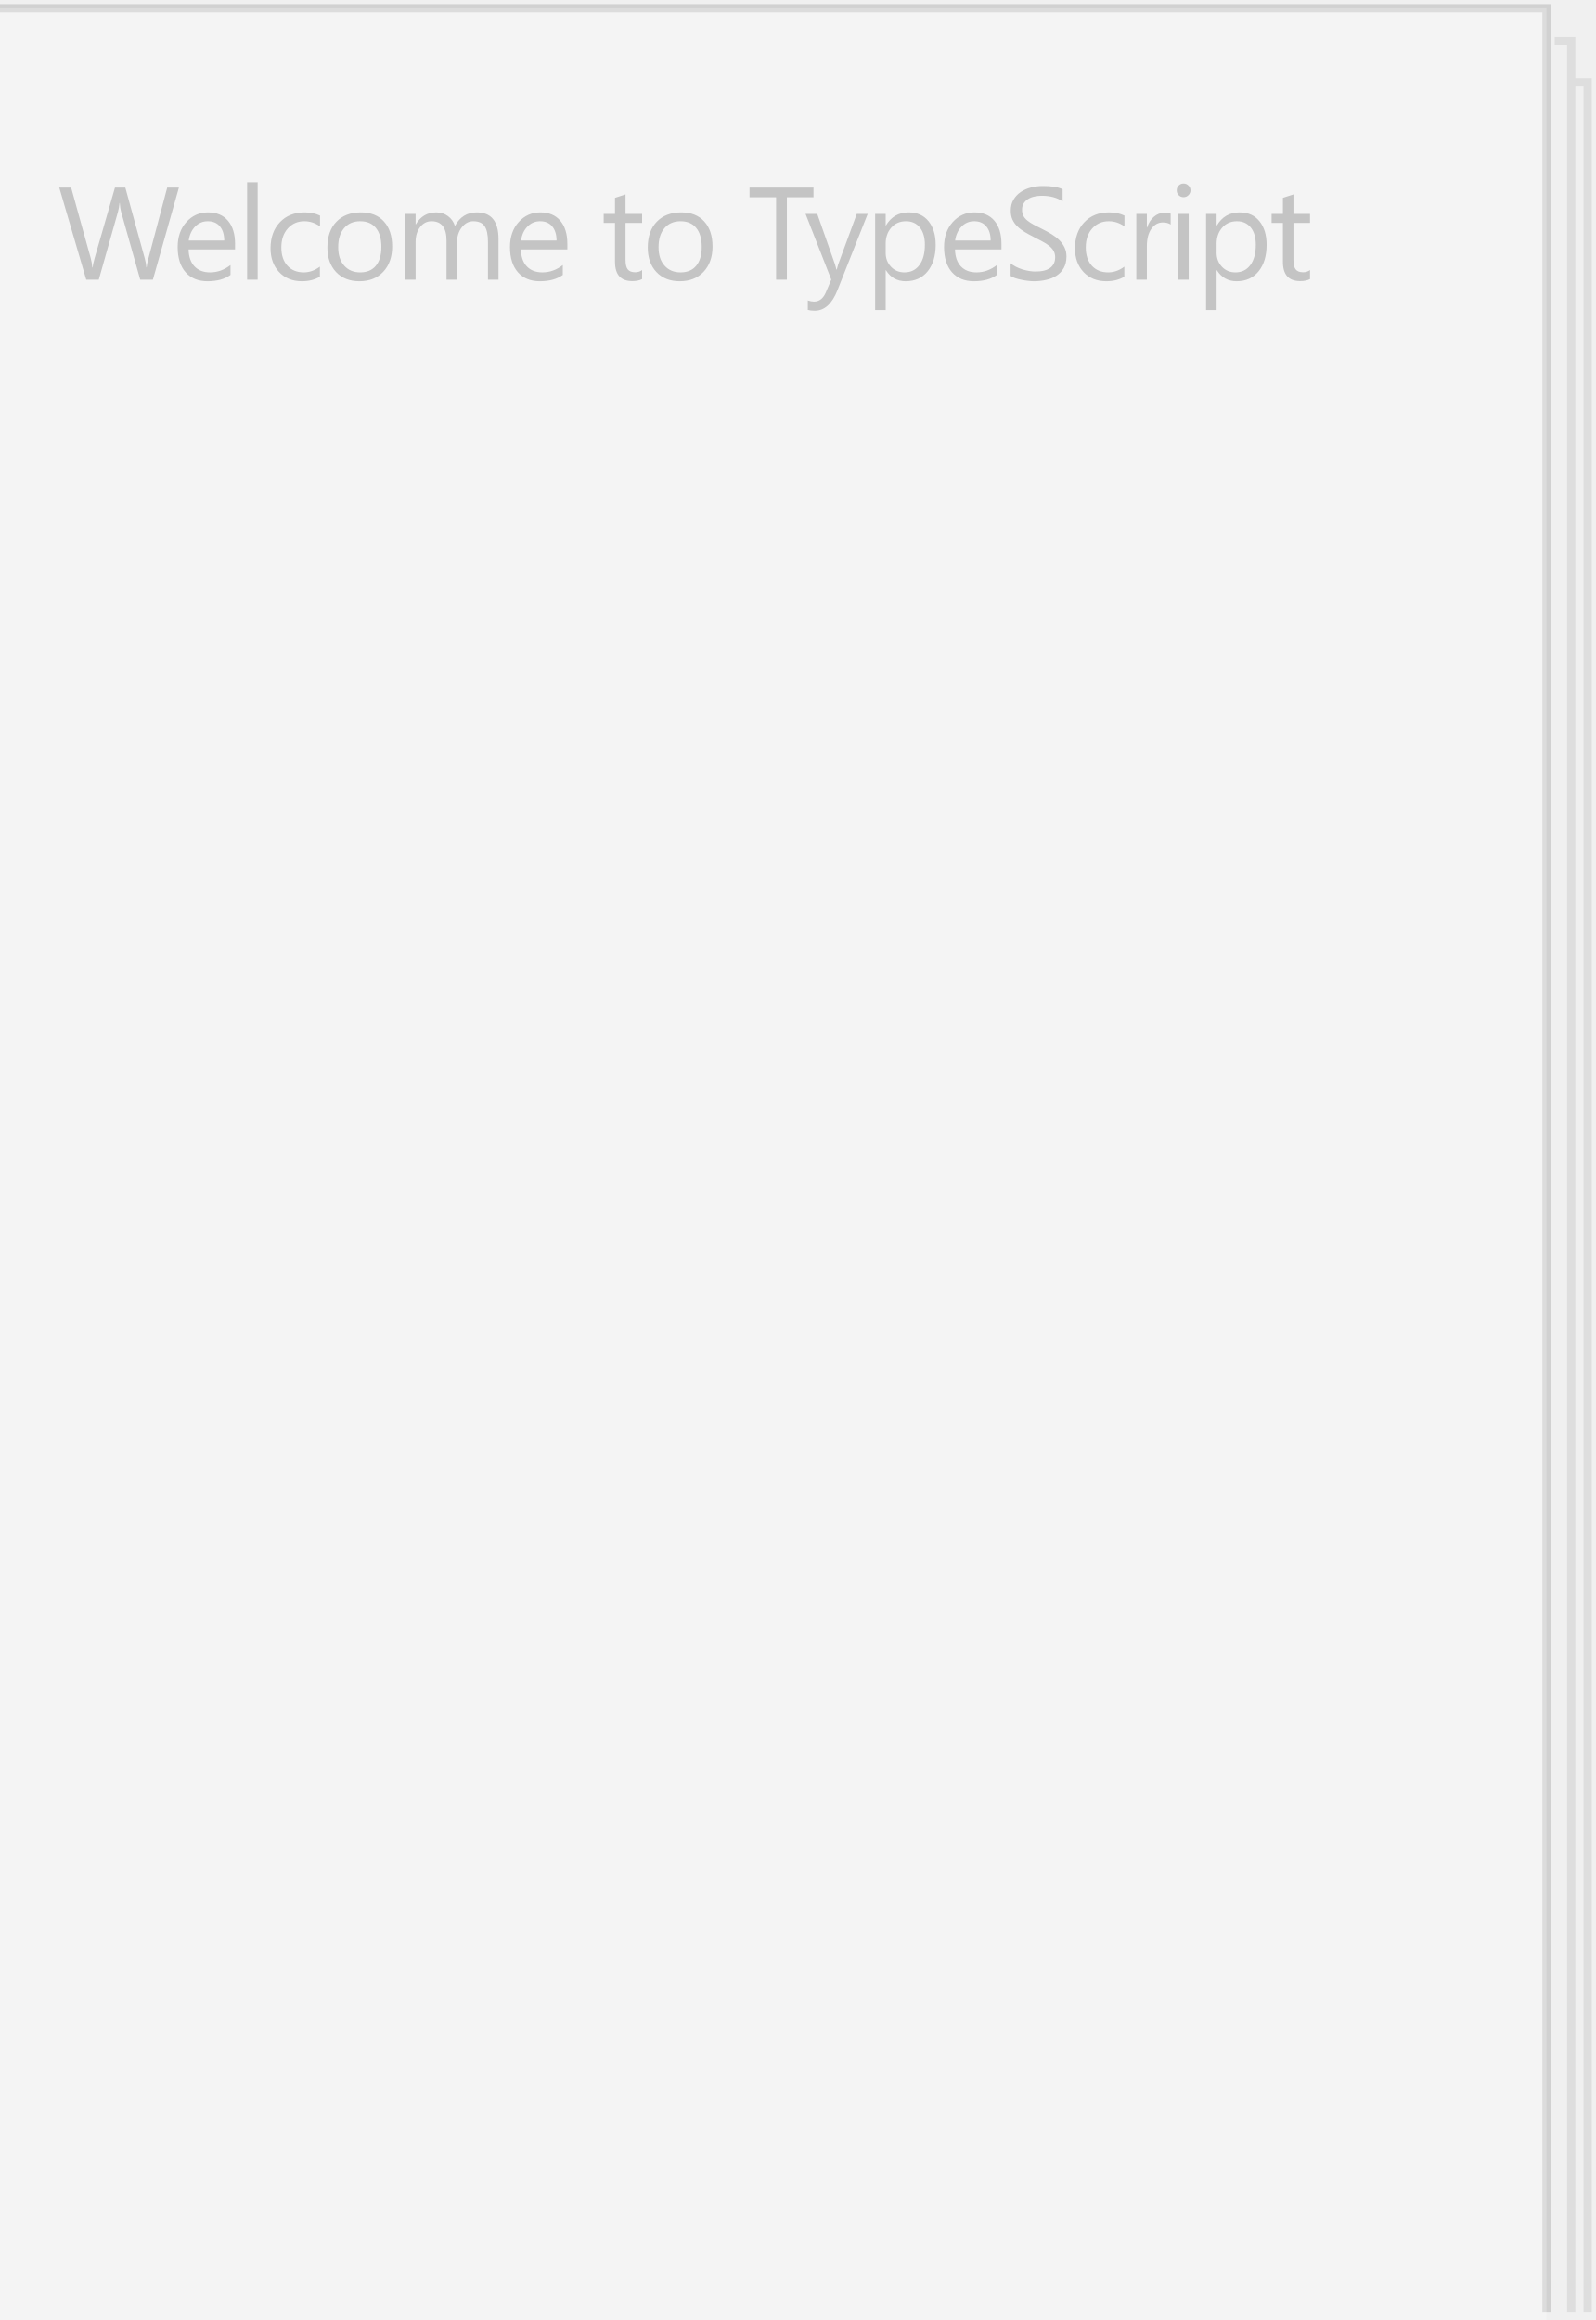
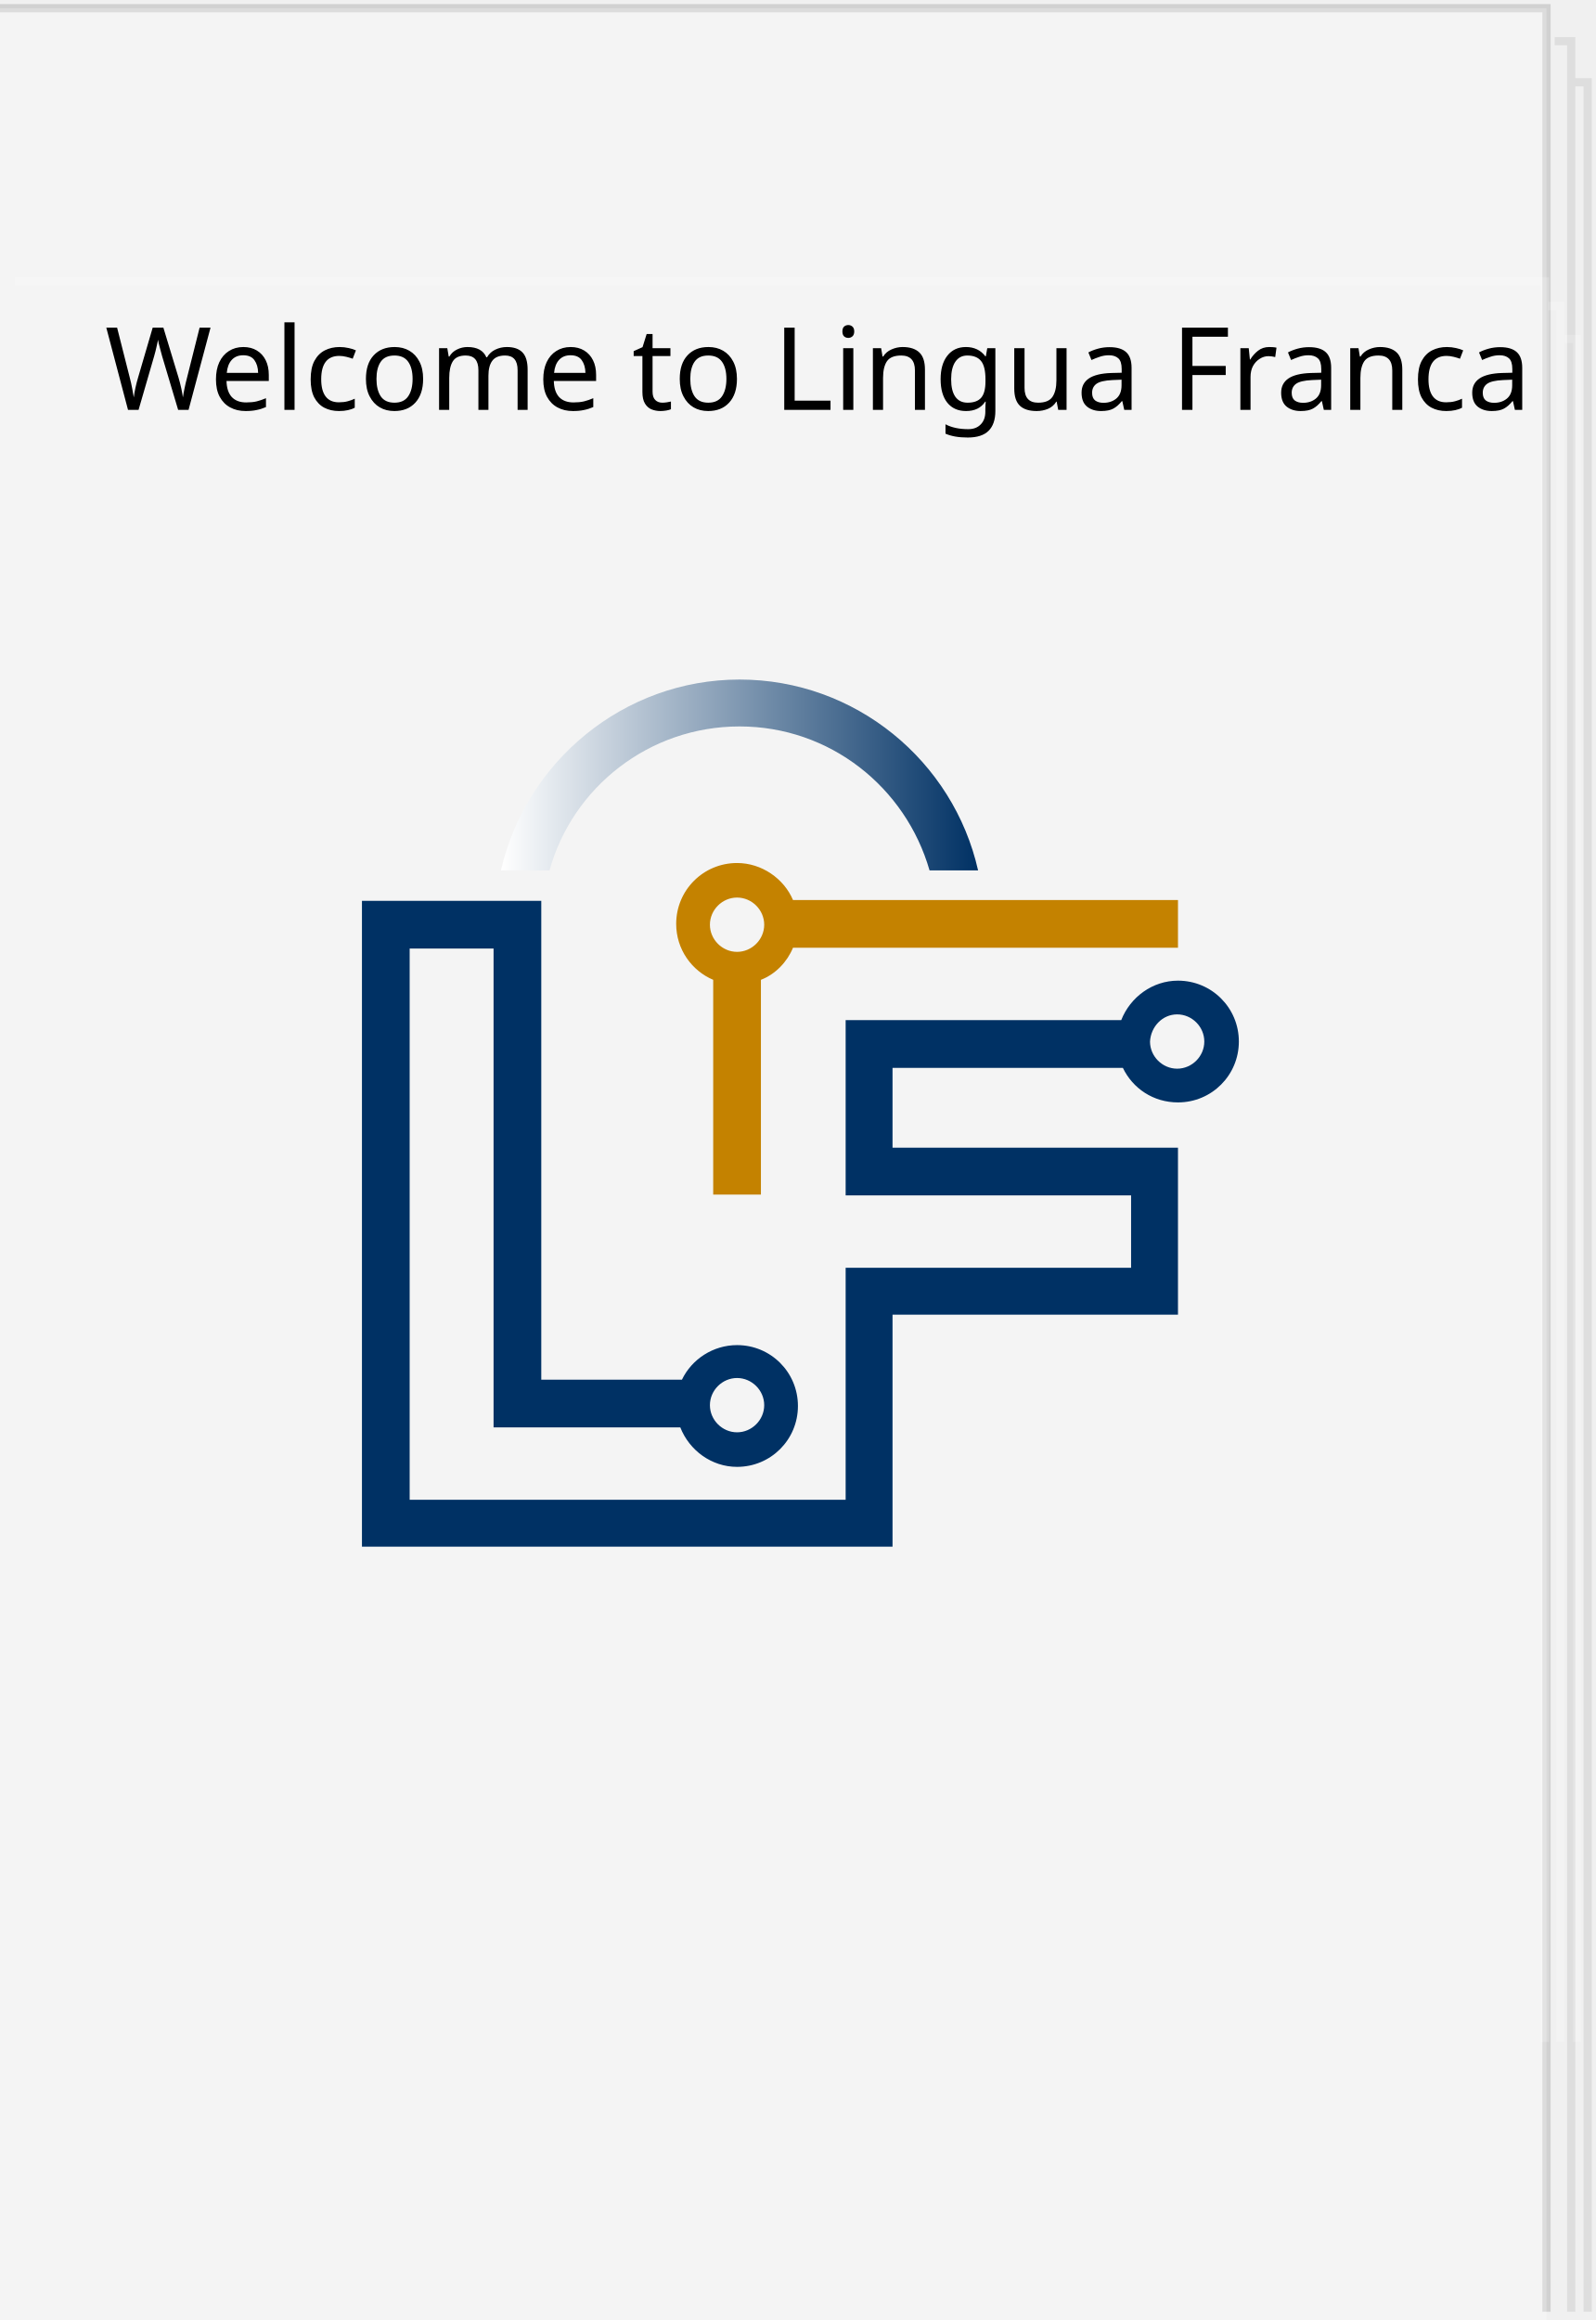
- <svg xmlns="http://www.w3.org/2000/svg" width="194" height="282" viewBox="0 0 194 282" fill="none">
-   <path d="M0 1H188V281" stroke="black" stroke-opacity="0.13" />
-   <path d="M0 1H188V282H0V1Z" fill="white" fill-opacity="0.24" />
-   <path d="M189 5H191V281" stroke="#DEDEDE" />
-   <path d="M191 10H193V281" stroke="#DEDEDE" />
-   <path d="M21.75 22.797L18.586 34H17.047L14.742 25.812C14.643 25.463 14.583 25.083 14.562 24.672H14.531C14.5 25.057 14.432 25.432 14.328 25.797L12.008 34H10.484L7.203 22.797H8.648L11.031 31.391C11.13 31.75 11.193 32.125 11.219 32.516H11.258C11.284 32.24 11.365 31.865 11.5 31.391L13.977 22.797H15.234L17.609 31.453C17.693 31.75 17.755 32.099 17.797 32.5H17.828C17.849 32.229 17.919 31.87 18.039 31.422L20.328 22.797H21.75ZM28.575 30.32H22.926C22.947 31.211 23.187 31.898 23.645 32.383C24.103 32.867 24.733 33.109 25.536 33.109C26.437 33.109 27.265 32.812 28.02 32.219V33.422C27.317 33.932 26.387 34.188 25.231 34.188C24.101 34.188 23.213 33.825 22.567 33.102C21.921 32.372 21.598 31.349 21.598 30.031C21.598 28.787 21.95 27.773 22.653 26.992C23.361 26.206 24.239 25.812 25.286 25.812C26.332 25.812 27.142 26.151 27.715 26.828C28.288 27.505 28.575 28.445 28.575 29.648V30.32ZM27.262 29.234C27.257 28.495 27.077 27.919 26.723 27.508C26.374 27.096 25.887 26.891 25.262 26.891C24.658 26.891 24.145 27.107 23.723 27.539C23.301 27.971 23.041 28.537 22.942 29.234H27.262ZM31.321 34H30.04V22.156H31.321V34ZM38.888 33.633C38.273 34.003 37.544 34.188 36.701 34.188C35.56 34.188 34.638 33.818 33.935 33.078C33.237 32.333 32.888 31.37 32.888 30.188C32.888 28.87 33.266 27.812 34.021 27.016C34.776 26.213 35.784 25.812 37.044 25.812C37.748 25.812 38.367 25.943 38.904 26.203V27.516C38.31 27.099 37.675 26.891 36.998 26.891C36.18 26.891 35.508 27.185 34.982 27.773C34.461 28.357 34.201 29.125 34.201 30.078C34.201 31.016 34.445 31.755 34.935 32.297C35.43 32.839 36.091 33.109 36.919 33.109C37.617 33.109 38.273 32.878 38.888 32.414V33.633ZM43.689 34.188C42.507 34.188 41.562 33.815 40.853 33.07C40.15 32.32 39.799 31.328 39.799 30.094C39.799 28.75 40.166 27.701 40.9 26.945C41.635 26.19 42.627 25.812 43.877 25.812C45.07 25.812 45.999 26.18 46.666 26.914C47.338 27.648 47.674 28.667 47.674 29.969C47.674 31.245 47.312 32.268 46.588 33.039C45.869 33.805 44.903 34.188 43.689 34.188ZM43.783 26.891C42.96 26.891 42.309 27.172 41.83 27.734C41.351 28.292 41.111 29.062 41.111 30.047C41.111 30.995 41.353 31.742 41.838 32.289C42.322 32.836 42.971 33.109 43.783 33.109C44.611 33.109 45.247 32.841 45.689 32.305C46.137 31.768 46.361 31.005 46.361 30.016C46.361 29.016 46.137 28.245 45.689 27.703C45.247 27.162 44.611 26.891 43.783 26.891ZM60.6 34H59.319V29.406C59.319 28.521 59.181 27.88 58.905 27.484C58.634 27.088 58.175 26.891 57.53 26.891C56.983 26.891 56.517 27.141 56.131 27.641C55.751 28.141 55.561 28.74 55.561 29.438V34H54.28V29.25C54.28 27.677 53.673 26.891 52.459 26.891C51.897 26.891 51.433 27.128 51.069 27.602C50.704 28.07 50.522 28.682 50.522 29.438V34H49.241V26H50.522V27.266H50.553C51.121 26.297 51.949 25.812 53.038 25.812C53.584 25.812 54.061 25.966 54.467 26.273C54.873 26.576 55.152 26.974 55.303 27.469C55.897 26.365 56.782 25.812 57.959 25.812C59.72 25.812 60.6 26.898 60.6 29.07V34ZM68.972 30.32H63.323C63.344 31.211 63.584 31.898 64.042 32.383C64.5 32.867 65.13 33.109 65.933 33.109C66.834 33.109 67.662 32.812 68.417 32.219V33.422C67.714 33.932 66.784 34.188 65.628 34.188C64.498 34.188 63.61 33.825 62.964 33.102C62.318 32.372 61.995 31.349 61.995 30.031C61.995 28.787 62.347 27.773 63.05 26.992C63.758 26.206 64.636 25.812 65.683 25.812C66.729 25.812 67.539 26.151 68.112 26.828C68.685 27.505 68.972 28.445 68.972 29.648V30.32ZM67.659 29.234C67.654 28.495 67.474 27.919 67.12 27.508C66.771 27.096 66.284 26.891 65.659 26.891C65.055 26.891 64.542 27.107 64.12 27.539C63.698 27.971 63.438 28.537 63.339 29.234H67.659ZM78.058 33.922C77.756 34.089 77.358 34.172 76.863 34.172C75.462 34.172 74.762 33.391 74.762 31.828V27.094H73.387V26H74.762V24.047L76.043 23.633V26H78.058V27.094H76.043V31.602C76.043 32.138 76.134 32.521 76.316 32.75C76.499 32.979 76.801 33.094 77.222 33.094C77.545 33.094 77.824 33.005 78.058 32.828V33.922ZM82.633 34.188C81.451 34.188 80.505 33.815 79.797 33.07C79.094 32.32 78.743 31.328 78.743 30.094C78.743 28.75 79.11 27.701 79.844 26.945C80.578 26.19 81.571 25.812 82.821 25.812C84.013 25.812 84.943 26.18 85.61 26.914C86.282 27.648 86.618 28.667 86.618 29.969C86.618 31.245 86.255 32.268 85.532 33.039C84.813 33.805 83.847 34.188 82.633 34.188ZM82.727 26.891C81.904 26.891 81.253 27.172 80.774 27.734C80.295 28.292 80.055 29.062 80.055 30.047C80.055 30.995 80.297 31.742 80.782 32.289C81.266 32.836 81.914 33.109 82.727 33.109C83.555 33.109 84.19 32.841 84.633 32.305C85.081 31.768 85.305 31.005 85.305 30.016C85.305 29.016 85.081 28.245 84.633 27.703C84.19 27.162 83.555 26.891 82.727 26.891ZM98.892 23.984H95.657V34H94.345V23.984H91.118V22.797H98.892V23.984ZM105.482 26L101.802 35.281C101.146 36.938 100.224 37.766 99.037 37.766C98.704 37.766 98.425 37.732 98.201 37.664V36.516C98.477 36.609 98.73 36.656 98.959 36.656C99.605 36.656 100.089 36.271 100.412 35.5L101.052 33.984L97.927 26H99.349L101.513 32.156C101.539 32.234 101.594 32.438 101.677 32.766H101.724C101.75 32.641 101.802 32.443 101.881 32.172L104.154 26H105.482ZM107.698 32.844H107.666V37.68H106.385V26H107.666V27.406H107.698C108.328 26.344 109.25 25.812 110.463 25.812C111.494 25.812 112.299 26.172 112.877 26.891C113.455 27.604 113.744 28.562 113.744 29.766C113.744 31.104 113.419 32.177 112.768 32.984C112.117 33.786 111.226 34.188 110.096 34.188C109.059 34.188 108.26 33.74 107.698 32.844ZM107.666 29.617V30.734C107.666 31.396 107.88 31.958 108.307 32.422C108.739 32.88 109.286 33.109 109.948 33.109C110.724 33.109 111.33 32.812 111.768 32.219C112.211 31.625 112.432 30.799 112.432 29.742C112.432 28.852 112.226 28.154 111.815 27.648C111.403 27.143 110.846 26.891 110.143 26.891C109.398 26.891 108.799 27.151 108.346 27.672C107.893 28.188 107.666 28.836 107.666 29.617ZM121.741 30.32H116.092C116.113 31.211 116.353 31.898 116.811 32.383C117.27 32.867 117.9 33.109 118.702 33.109C119.603 33.109 120.431 32.812 121.186 32.219V33.422C120.483 33.932 119.553 34.188 118.397 34.188C117.267 34.188 116.379 33.825 115.733 33.102C115.087 32.372 114.764 31.349 114.764 30.031C114.764 28.787 115.116 27.773 115.819 26.992C116.527 26.206 117.405 25.812 118.452 25.812C119.499 25.812 120.309 26.151 120.882 26.828C121.454 27.505 121.741 28.445 121.741 29.648V30.32ZM120.428 29.234C120.423 28.495 120.244 27.919 119.889 27.508C119.54 27.096 119.053 26.891 118.428 26.891C117.824 26.891 117.311 27.107 116.889 27.539C116.467 27.971 116.207 28.537 116.108 29.234H120.428ZM122.855 33.547V32C123.032 32.156 123.243 32.297 123.488 32.422C123.738 32.547 123.998 32.654 124.269 32.742C124.545 32.825 124.821 32.891 125.097 32.938C125.373 32.984 125.628 33.008 125.863 33.008C126.67 33.008 127.271 32.859 127.667 32.562C128.068 32.26 128.269 31.828 128.269 31.266C128.269 30.963 128.201 30.701 128.066 30.477C127.935 30.253 127.753 30.049 127.519 29.867C127.284 29.68 127.006 29.503 126.683 29.336C126.365 29.164 126.021 28.984 125.652 28.797C125.261 28.599 124.896 28.398 124.558 28.195C124.219 27.992 123.925 27.768 123.675 27.523C123.425 27.279 123.227 27.003 123.081 26.695C122.941 26.383 122.87 26.018 122.87 25.602C122.87 25.091 122.982 24.648 123.206 24.273C123.43 23.893 123.724 23.581 124.089 23.336C124.454 23.091 124.868 22.909 125.331 22.789C125.8 22.669 126.277 22.609 126.761 22.609C127.865 22.609 128.67 22.742 129.175 23.008V24.484C128.514 24.026 127.665 23.797 126.628 23.797C126.342 23.797 126.055 23.828 125.769 23.891C125.482 23.948 125.227 24.044 125.003 24.18C124.779 24.315 124.597 24.49 124.456 24.703C124.316 24.917 124.245 25.177 124.245 25.484C124.245 25.771 124.297 26.018 124.402 26.227C124.511 26.435 124.67 26.625 124.878 26.797C125.086 26.969 125.339 27.135 125.636 27.297C125.938 27.458 126.284 27.635 126.675 27.828C127.076 28.026 127.456 28.234 127.816 28.453C128.175 28.672 128.49 28.914 128.761 29.18C129.032 29.445 129.245 29.74 129.402 30.062C129.563 30.385 129.644 30.755 129.644 31.172C129.644 31.724 129.534 32.193 129.316 32.578C129.102 32.958 128.81 33.268 128.441 33.508C128.076 33.747 127.654 33.919 127.175 34.023C126.696 34.133 126.191 34.188 125.659 34.188C125.482 34.188 125.264 34.172 125.003 34.141C124.743 34.115 124.477 34.073 124.206 34.016C123.935 33.964 123.678 33.898 123.433 33.82C123.193 33.737 123.001 33.646 122.855 33.547ZM136.679 33.633C136.065 34.003 135.336 34.188 134.492 34.188C133.351 34.188 132.429 33.818 131.726 33.078C131.028 32.333 130.679 31.37 130.679 30.188C130.679 28.87 131.057 27.812 131.812 27.016C132.567 26.213 133.575 25.812 134.836 25.812C135.539 25.812 136.159 25.943 136.695 26.203V27.516C136.101 27.099 135.466 26.891 134.789 26.891C133.971 26.891 133.299 27.185 132.773 27.773C132.252 28.357 131.992 29.125 131.992 30.078C131.992 31.016 132.237 31.755 132.726 32.297C133.221 32.839 133.882 33.109 134.711 33.109C135.409 33.109 136.065 32.878 136.679 32.414V33.633ZM142.309 27.297C142.085 27.125 141.762 27.039 141.34 27.039C140.793 27.039 140.335 27.297 139.965 27.812C139.6 28.328 139.418 29.031 139.418 29.922V34H138.137V26H139.418V27.648H139.449C139.632 27.086 139.91 26.648 140.285 26.336C140.66 26.018 141.08 25.859 141.543 25.859C141.876 25.859 142.132 25.896 142.309 25.969V27.297ZM143.876 23.969C143.646 23.969 143.451 23.891 143.29 23.734C143.128 23.578 143.048 23.38 143.048 23.141C143.048 22.901 143.128 22.703 143.29 22.547C143.451 22.385 143.646 22.305 143.876 22.305C144.11 22.305 144.308 22.385 144.469 22.547C144.636 22.703 144.719 22.901 144.719 23.141C144.719 23.37 144.636 23.565 144.469 23.727C144.308 23.888 144.11 23.969 143.876 23.969ZM144.501 34H143.219V26H144.501V34ZM147.927 32.844H147.896V37.68H146.614V26H147.896V27.406H147.927C148.557 26.344 149.479 25.812 150.693 25.812C151.724 25.812 152.528 26.172 153.107 26.891C153.685 27.604 153.974 28.562 153.974 29.766C153.974 31.104 153.648 32.177 152.997 32.984C152.346 33.786 151.456 34.188 150.325 34.188C149.289 34.188 148.489 33.74 147.927 32.844ZM147.896 29.617V30.734C147.896 31.396 148.109 31.958 148.536 32.422C148.969 32.88 149.515 33.109 150.177 33.109C150.953 33.109 151.56 32.812 151.997 32.219C152.44 31.625 152.661 30.799 152.661 29.742C152.661 28.852 152.456 28.154 152.044 27.648C151.633 27.143 151.075 26.891 150.372 26.891C149.627 26.891 149.028 27.151 148.575 27.672C148.122 28.188 147.896 28.836 147.896 29.617ZM159.252 33.922C158.949 34.089 158.551 34.172 158.056 34.172C156.655 34.172 155.955 33.391 155.955 31.828V27.094H154.58V26H155.955V24.047L157.236 23.633V26H159.252V27.094H157.236V31.602C157.236 32.138 157.327 32.521 157.509 32.75C157.692 32.979 157.994 33.094 158.416 33.094C158.739 33.094 159.017 33.005 159.252 32.828V33.922Z" fill="#C4C4C4" />
+ <svg xmlns="http://www.w3.org/2000/svg" version="1.1" id="Layer_1" x="0px" y="0px" viewBox="0 0 194 282" style="enable-background:new 0 0 194 282;" xml:space="preserve">
+   <style type="text/css">
+ 	.st0{fill:none;stroke:#000000;stroke-opacity:0.13;}
+ 	.st1{fill:#FFFFFF;fill-opacity:0.24;}
+ 	.st2{fill:none;stroke:#DEDEDE;}
+ 	.st3{fill:none;stroke:#FFFFFF;stroke-opacity:0.2;}
+ 	.st4{fill:none;stroke:#FFFFFF;stroke-opacity:0.17;}
+ 	.st5{font-family:'MyriadPro-Regular';}
+ 	.st6{font-size:14px;}
+ 	.st7{fill:url(#SVGID_1_);}
+ 	.st8{fill:#C48200;}
+ 	.st9{fill:#003164;}
+ </style>
+   <path class="st0" d="M0,1h188v280" />
+   <path class="st1" d="M0,1h188v281H0V1z" />
+   <path class="st2" d="M189,5h2v276" />
+   <path class="st2" d="M191,10h2v271" />
+   <path class="st3" d="M1.8,34.2h186v214" />
+   <path class="st4" d="M188.2,37.2h1.5v211" />
+   <path class="st4" d="M190.2,41.2h1.5v207" />
+   <text transform="matrix(1 0 0 1 12.75 49.8223)" class="st5 st6">Welcome to Lingua Franca</text>
+   <g>
+     <g>
+       <g>
+         <linearGradient id="SVGID_1_" gradientUnits="userSpaceOnUse" x1="143.533" y1="94.197" x2="85.552" y2="94.197" gradientTransform="matrix(-1 0 0 1 204.4404 0)">
+           <stop offset="0" style="stop-color:#FFFFFF" />
+           <stop offset="1" style="stop-color:#003164" />
+         </linearGradient>
+         <path class="st7" d="M113,105.8c-2.9-10.1-12.1-17.5-23.1-17.5s-20.3,7.4-23.1,17.5h-5.9c3-13.2,14.9-23.2,29-23.2     c14.1,0,26,9.9,29,23.2H113z" />
+       </g>
+     </g>
+   </g>
+   <path class="st8" d="M86.7,119.1v26.1h5.8v-26.1c1.8-0.7,3.2-2.2,3.9-3.9h46.8v-5.8H96.4c-1.1-2.6-3.8-4.5-6.8-4.5  c-4.1,0-7.4,3.3-7.4,7.4C82.2,115.4,84.1,118,86.7,119.1z M89.6,109.1c1.8,0,3.3,1.5,3.3,3.3s-1.5,3.3-3.3,3.3s-3.3-1.5-3.3-3.3  S87.8,109.1,89.6,109.1z" />
+   <path class="st9" d="M136.5,129.8c1.2,2.5,3.7,4.2,6.7,4.2c4.1,0,7.4-3.3,7.4-7.4c0-4.1-3.3-7.4-7.4-7.4c-3.1,0-5.8,2-6.9,4.8h-33.5  v21.3h34.7v8.8h-34.7v28.2h-53v-67H60v58.2h22.7c1.1,2.8,3.8,4.8,6.9,4.8c4.1,0,7.4-3.3,7.4-7.4c0-4.1-3.3-7.4-7.4-7.4  c-2.9,0-5.5,1.7-6.7,4.2H65.8v-58.2H44V188h64.5v-28.2h34.7v-20.3h-34.7v-9.7L136.5,129.8z M143.1,123.3c1.8,0,3.3,1.5,3.3,3.3  c0,1.8-1.5,3.3-3.3,3.3s-3.3-1.5-3.3-3.3C139.9,124.8,141.3,123.3,143.1,123.3z M89.6,167.5c1.8,0,3.3,1.5,3.3,3.3s-1.5,3.3-3.3,3.3  c-1.8,0-3.3-1.5-3.3-3.3S87.8,167.5,89.6,167.5z" />
</svg>
